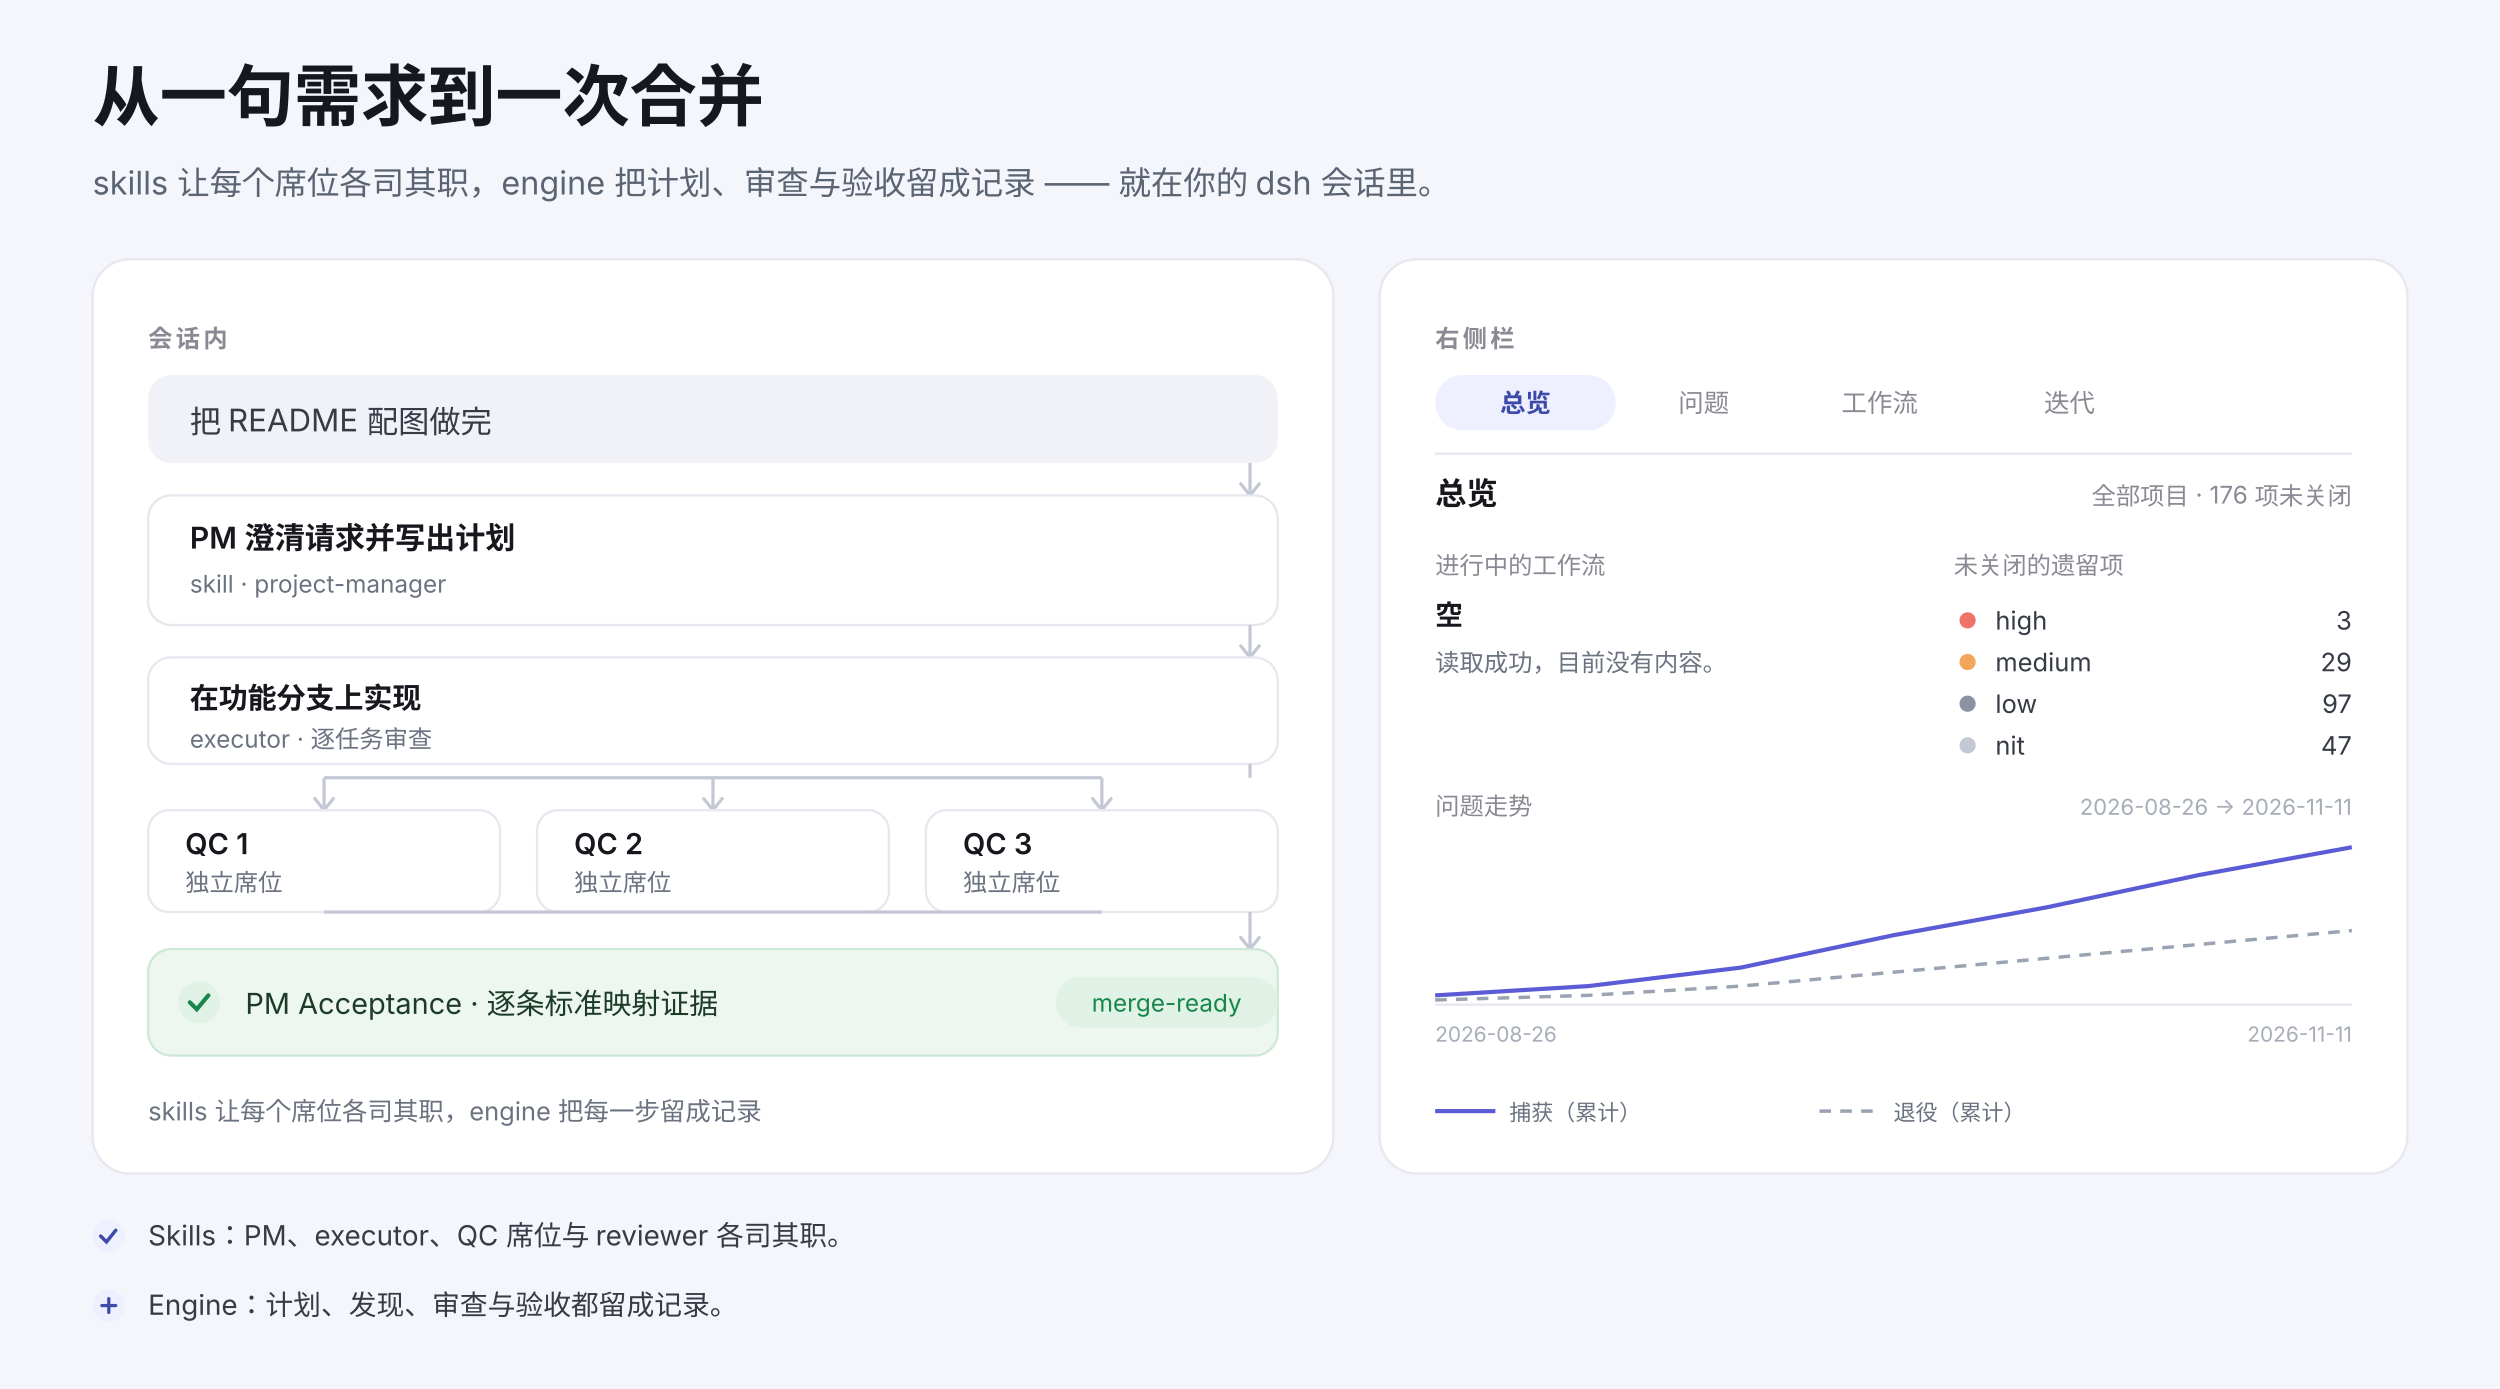
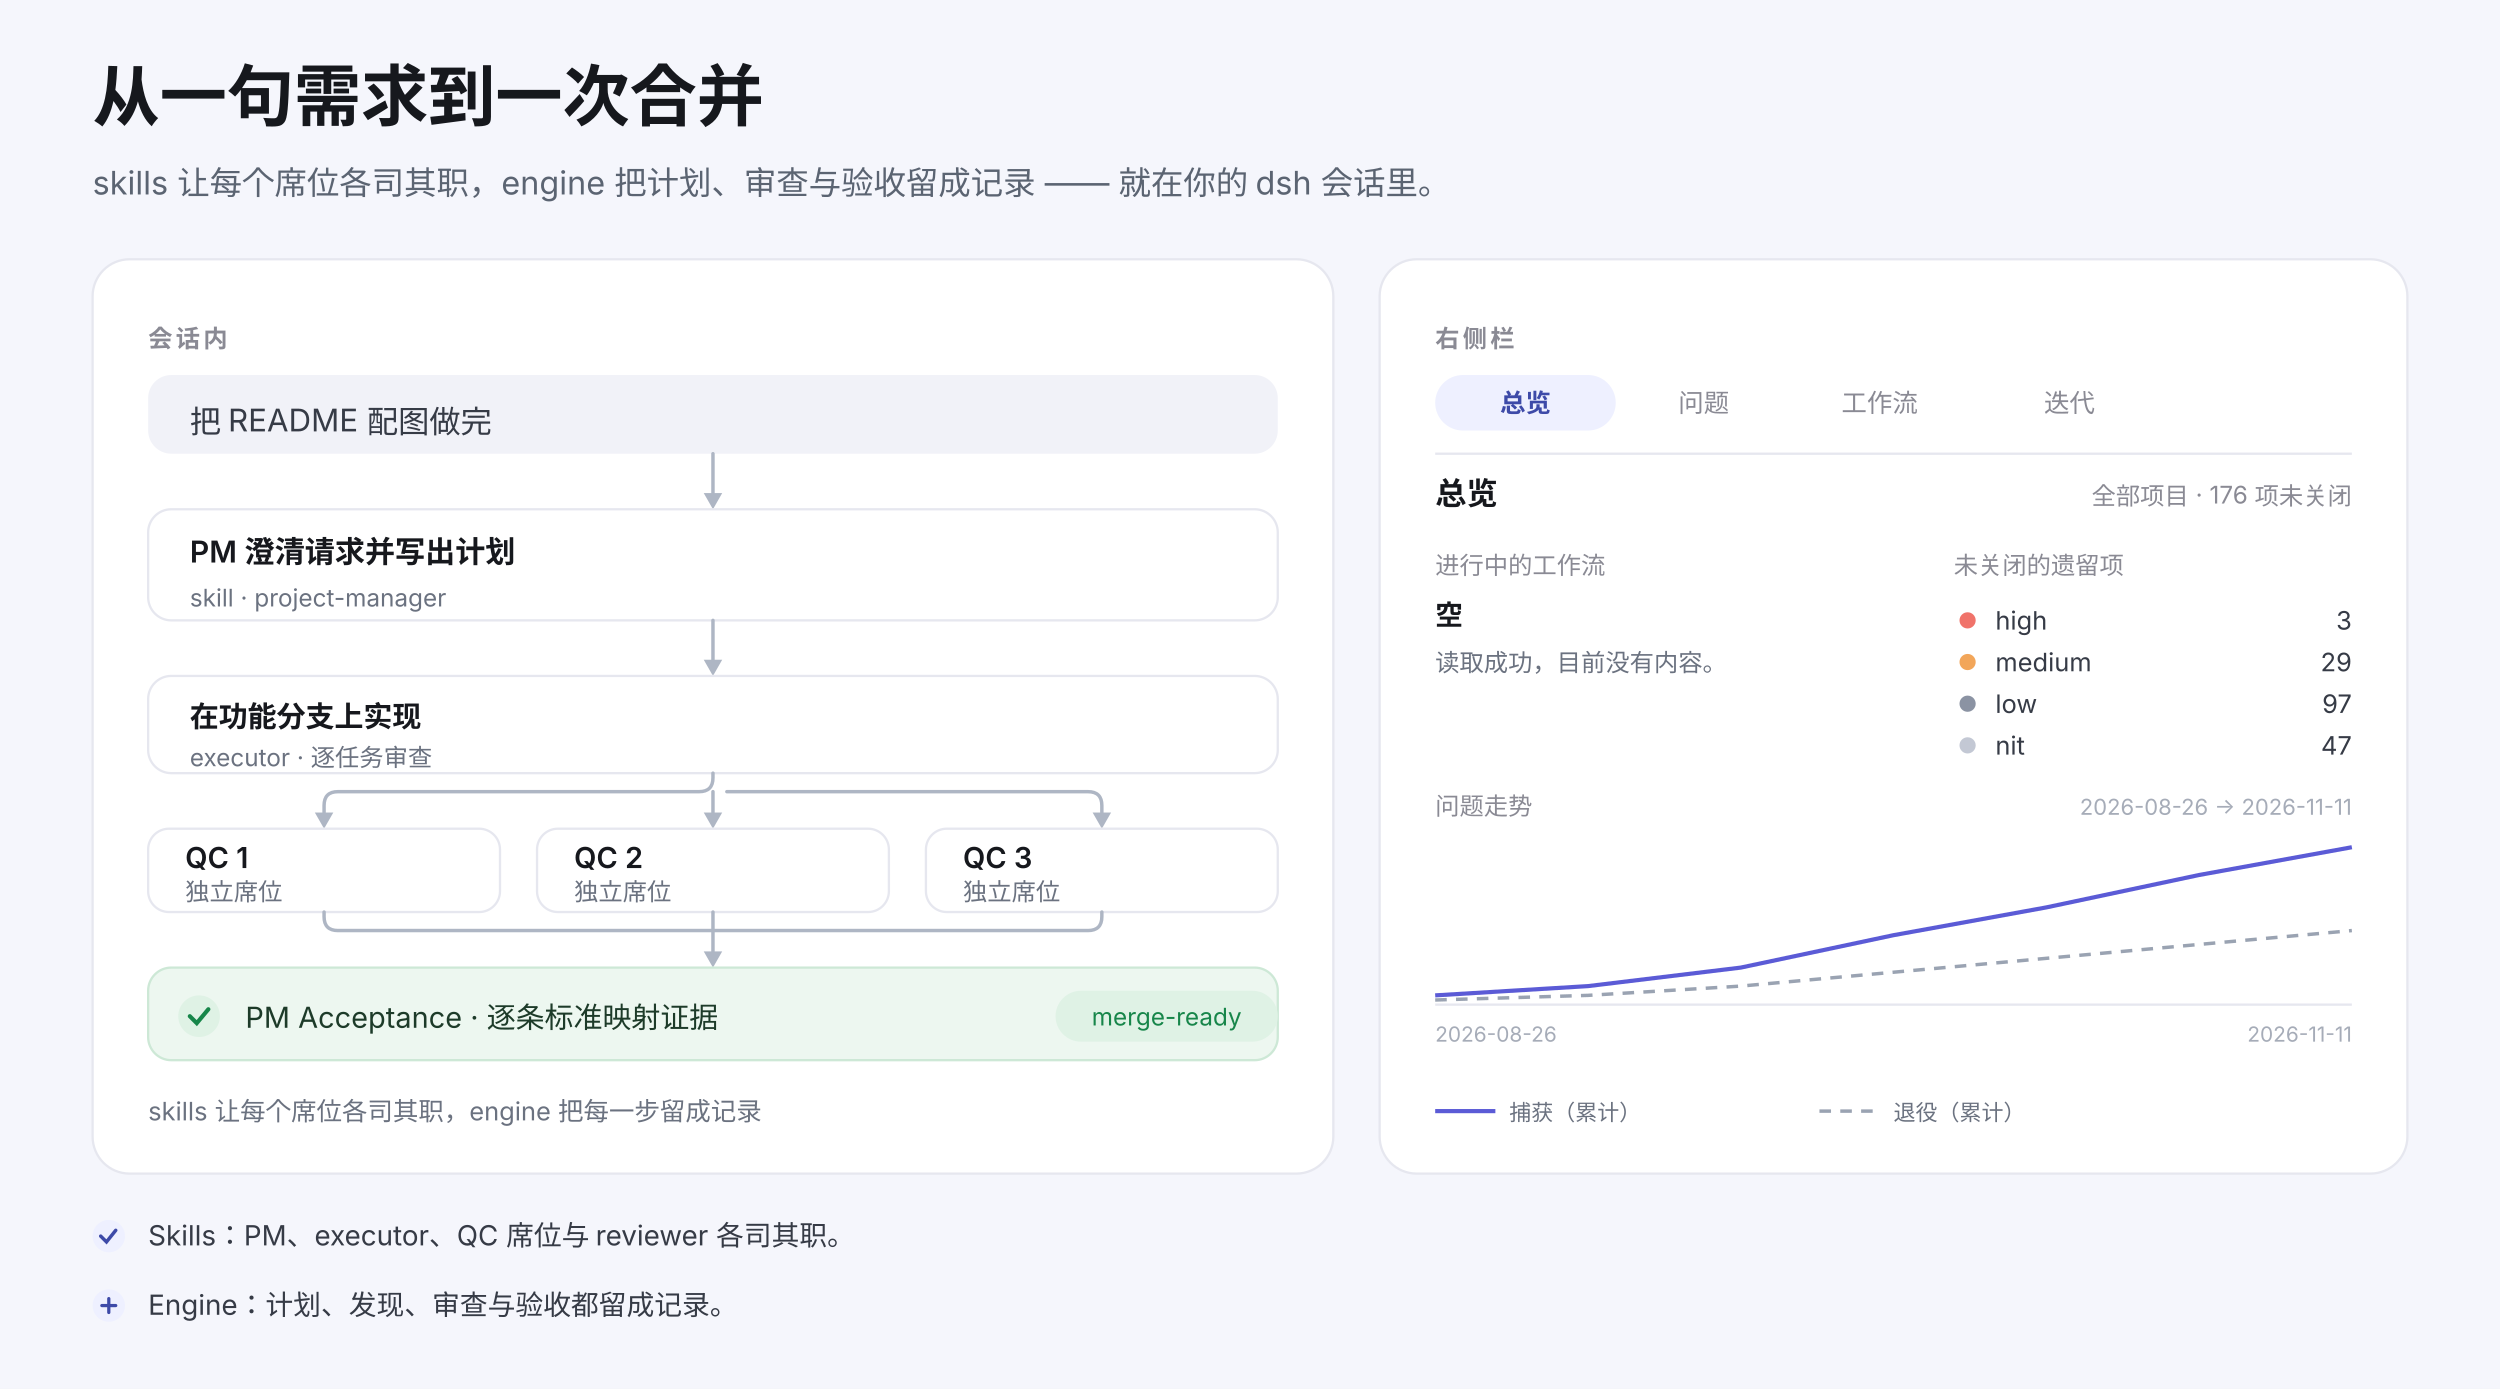
<svg xmlns="http://www.w3.org/2000/svg" width="1080" height="600" viewBox="0 0 1080 600" role="img" lang="zh-CN" aria-label="从一句需求到一次合并" font-family="-apple-system, 'SF Pro Text', 'Segoe UI', system-ui, 'PingFang SC', 'Microsoft YaHei', sans-serif">
  <rect width="1080" height="600" fill="#F5F6FC" />
  <text x="40" y="52" font-size="29" font-weight="600" fill="#16181D">从一句需求到一次合并</text>
  <text x="40" y="84" font-size="14" fill="#5B6472">skills 让每个席位各司其职，engine 把计划、审查与验收留成记录 —— 就在你的 dsh 会话里。</text>
  <rect x="40" y="112" width="536" height="395" rx="16" fill="#FFFFFF" stroke="#E6E7EF" />
  <text x="64" y="150" font-size="10.5" letter-spacing="1.4" font-weight="600" fill="#8A8A94">会话内</text>
-   <rect x="64" y="162" width="488" height="38" rx="10" fill="#F1F2F8" />
+   <rect x="64" y="162" width="488" height="34" rx="10" fill="#F1F2F8" />
  <text x="82" y="187" font-size="13.5" fill="#363B46">把 README 配图做完</text>
-   <line x1="540" y1="200" x2="540" y2="214" stroke="#C3C8D4" stroke-width="1.4" />
-   <path d="M536 209l4 5 4-5" stroke="#C3C8D4" stroke-width="1.4" fill="none" stroke-linecap="round" />
-   <rect x="64" y="214" width="488" height="56" rx="10" fill="#FFFFFF" stroke="#E6E7EF" />
-   <text x="82" y="237" font-size="13" font-weight="600" fill="#16181D">PM 澄清请求并写出计划</text>
-   <text x="82" y="256" font-size="10.5" fill="#6B7280">skill · project-manager</text>
-   <line x1="540" y1="270" x2="540" y2="284" stroke="#C3C8D4" stroke-width="1.4" />
-   <path d="M536 279l4 5 4-5" stroke="#C3C8D4" stroke-width="1.4" fill="none" stroke-linecap="round" />
-   <rect x="64" y="284" width="488" height="46" rx="10" fill="#FFFFFF" stroke="#E6E7EF" />
-   <text x="82" y="306" font-size="12.5" font-weight="600" fill="#16181D">在功能分支上实现</text>
-   <text x="82" y="323" font-size="10.5" fill="#6B7280">executor · 逐任务审查</text>
-   <line x1="540" y1="330" x2="540" y2="336" stroke="#C3C8D4" stroke-width="1.4" />
-   <line x1="140" y1="336" x2="476" y2="336" stroke="#C3C8D4" stroke-width="1.4" />
-   <line x1="140" y1="336" x2="140" y2="350" stroke="#C3C8D4" stroke-width="1.4" />
-   <path d="M136 345l4 5 4-5" stroke="#C3C8D4" stroke-width="1.4" fill="none" stroke-linecap="round" />
-   <rect x="64" y="350" width="152" height="44" rx="9" fill="#FFFFFF" stroke="#E6E7EF" />
-   <text x="80" y="369" font-size="12.5" font-weight="600" fill="#16181D">QC 1</text>
-   <text x="80" y="385" font-size="10.5" fill="#6B7280">独立席位</text>
-   <line x1="308" y1="336" x2="308" y2="350" stroke="#C3C8D4" stroke-width="1.4" />
-   <path d="M304 345l4 5 4-5" stroke="#C3C8D4" stroke-width="1.4" fill="none" stroke-linecap="round" />
-   <rect x="232" y="350" width="152" height="44" rx="9" fill="#FFFFFF" stroke="#E6E7EF" />
-   <text x="248" y="369" font-size="12.5" font-weight="600" fill="#16181D">QC 2</text>
-   <text x="248" y="385" font-size="10.5" fill="#6B7280">独立席位</text>
-   <line x1="476" y1="336" x2="476" y2="350" stroke="#C3C8D4" stroke-width="1.4" />
-   <path d="M472 345l4 5 4-5" stroke="#C3C8D4" stroke-width="1.4" fill="none" stroke-linecap="round" />
-   <rect x="400" y="350" width="152" height="44" rx="9" fill="#FFFFFF" stroke="#E6E7EF" />
-   <text x="416" y="369" font-size="12.5" font-weight="600" fill="#16181D">QC 3</text>
-   <text x="416" y="385" font-size="10.5" fill="#6B7280">独立席位</text>
-   <line x1="140" y1="394" x2="476" y2="394" stroke="#C3C8D4" stroke-width="1.4" />
-   <line x1="540" y1="394" x2="540" y2="410" stroke="#C3C8D4" stroke-width="1.4" />
-   <path d="M536 405l4 5 4-5" stroke="#C3C8D4" stroke-width="1.4" fill="none" stroke-linecap="round" />
-   <rect x="64" y="410" width="488" height="46" rx="10" fill="#EDF7F0" stroke="#CDE8D6" />
-   <circle cx="86" cy="433" r="9" fill="#DFF2E5" />
-   <path d="M82 433l3 3 5-6" stroke="#17864A" stroke-width="1.8" fill="none" stroke-linecap="round" />
-   <text x="106" y="438" font-size="12.5" fill="#1D3B29">PM Acceptance · 逐条标准映射证据</text>
-   <rect x="456" y="422" width="96" height="22" rx="11" fill="#DFF2E5" />
-   <text x="504" y="437" font-size="10.5" fill="#17864A" text-anchor="middle">merge-ready</text>
+   <path d="M308 196V213" fill="none" stroke="#AEB6C4" stroke-width="1.5" stroke-linecap="round" stroke-linejoin="round" />
+   <path d="M304 213h8l-4 7z" fill="#AEB6C4" />
+   <rect x="64" y="220" width="488" height="48" rx="10" fill="#FFFFFF" stroke="#E6E7EF" />
+   <text x="82" y="243" font-size="13" font-weight="600" fill="#16181D">PM 澄清请求并写出计划</text>
+   <text x="82" y="262" font-size="10.5" fill="#6B7280">skill · project-manager</text>
+   <path d="M308 268V285" fill="none" stroke="#AEB6C4" stroke-width="1.5" stroke-linecap="round" stroke-linejoin="round" />
+   <path d="M304 285h8l-4 7z" fill="#AEB6C4" />
+   <rect x="64" y="292" width="488" height="42" rx="10" fill="#FFFFFF" stroke="#E6E7EF" />
+   <text x="82" y="314" font-size="12.5" font-weight="600" fill="#16181D">在功能分支上实现</text>
+   <text x="82" y="331" font-size="10.5" fill="#6B7280">executor · 逐任务审查</text>
+   <path d="M308 334V336Q308 342 302 342H146Q140 342 140 348V351" fill="none" stroke="#AEB6C4" stroke-width="1.5" stroke-linecap="round" stroke-linejoin="round" />
+   <path d="M136 351h8l-4 7z" fill="#AEB6C4" />
+   <path d="M314 342H470Q476 342 476 348V351" fill="none" stroke="#AEB6C4" stroke-width="1.5" stroke-linecap="round" stroke-linejoin="round" />
+   <path d="M472 351h8l-4 7z" fill="#AEB6C4" />
+   <path d="M308 342V351" fill="none" stroke="#AEB6C4" stroke-width="1.5" stroke-linecap="round" stroke-linejoin="round" />
+   <path d="M304 351h8l-4 7z" fill="#AEB6C4" />
+   <rect x="64" y="358" width="152" height="36" rx="9" fill="#FFFFFF" stroke="#E6E7EF" />
+   <text x="80" y="375" font-size="12.5" font-weight="600" fill="#16181D">QC 1</text>
+   <text x="80" y="389" font-size="10.5" fill="#6B7280">独立席位</text>
+   <rect x="232" y="358" width="152" height="36" rx="9" fill="#FFFFFF" stroke="#E6E7EF" />
+   <text x="248" y="375" font-size="12.5" font-weight="600" fill="#16181D">QC 2</text>
+   <text x="248" y="389" font-size="10.5" fill="#6B7280">独立席位</text>
+   <rect x="400" y="358" width="152" height="36" rx="9" fill="#FFFFFF" stroke="#E6E7EF" />
+   <text x="416" y="375" font-size="12.5" font-weight="600" fill="#16181D">QC 3</text>
+   <text x="416" y="389" font-size="10.5" fill="#6B7280">独立席位</text>
+   <path d="M140 394V396Q140 402 146 402H470Q476 402 476 396V394" fill="none" stroke="#AEB6C4" stroke-width="1.5" stroke-linecap="round" stroke-linejoin="round" />
+   <path d="M308 394V411" fill="none" stroke="#AEB6C4" stroke-width="1.5" stroke-linecap="round" stroke-linejoin="round" />
+   <path d="M304 411h8l-4 7z" fill="#AEB6C4" />
+   <rect x="64" y="418" width="488" height="40" rx="10" fill="#EDF7F0" stroke="#CDE8D6" />
+   <circle cx="86" cy="439" r="9" fill="#DFF2E5" />
+   <path d="M82 439l3 3 5-6" stroke="#17864A" stroke-width="1.8" fill="none" stroke-linecap="round" />
+   <text x="106" y="444" font-size="12.5" fill="#1D3B29">PM Acceptance · 逐条标准映射证据</text>
+   <rect x="456" y="428" width="96" height="22" rx="11" fill="#DFF2E5" />
+   <text x="504" y="443" font-size="10.5" fill="#17864A" text-anchor="middle">merge-ready</text>
  <text x="64" y="484" font-size="11" fill="#6B7280">skills 让每个席位各司其职，engine 把每一步留成记录</text>
  <rect x="596" y="112" width="444" height="395" rx="16" fill="#FFFFFF" stroke="#E6E7EF" />
  <text x="620" y="150" font-size="10.5" letter-spacing="1.4" font-weight="600" fill="#8A8A94">右侧栏</text>
  <rect x="620" y="162" width="78" height="24" rx="12" fill="#EEF0FF" />
  <text x="659" y="178" font-size="11" fill="#3D4AA8" text-anchor="middle" font-weight="600">总览</text>
  <rect x="706" y="162" width="60" height="24" rx="12" fill="transparent" />
  <text x="736" y="178" font-size="11" fill="#8A8A94" text-anchor="middle" font-weight="400">问题</text>
  <rect x="774" y="162" width="76" height="24" rx="12" fill="transparent" />
  <text x="812" y="178" font-size="11" fill="#8A8A94" text-anchor="middle" font-weight="400">工作流</text>
  <rect x="858" y="162" width="72" height="24" rx="12" fill="transparent" />
  <text x="894" y="178" font-size="11" fill="#8A8A94" text-anchor="middle" font-weight="400">迭代</text>
  <line x1="620" y1="196" x2="1016" y2="196" stroke="#E6E7EF" />
  <text x="620" y="218" font-size="13.5" font-weight="600" fill="#16181D">总览</text>
  <text x="1016" y="218" font-size="10.5" fill="#8A8A94" text-anchor="end">全部项目 · 176 项未关闭</text>
  <text x="620" y="248" font-size="10.5" fill="#8A8A94">进行中的工作流</text>
  <text x="620" y="270" font-size="12" font-weight="600" fill="#16181D">空</text>
  <text x="620" y="290" font-size="10.5" fill="#6B7280">读取成功，目前没有内容。</text>
  <text x="844" y="248" font-size="10.5" fill="#8A8A94">未关闭的遗留项</text>
  <circle cx="850" cy="268" r="3.5" fill="#F0736A" />
  <text x="862" y="272" font-size="11" fill="#363B46">high</text>
  <text x="1016" y="272" font-size="11" fill="#363B46" text-anchor="end">3</text>
  <circle cx="850" cy="286" r="3.5" fill="#F2A65A" />
  <text x="862" y="290" font-size="11" fill="#363B46">medium</text>
  <text x="1016" y="290" font-size="11" fill="#363B46" text-anchor="end">29</text>
  <circle cx="850" cy="304" r="3.5" fill="#8B93A3" />
  <text x="862" y="308" font-size="11" fill="#363B46">low</text>
  <text x="1016" y="308" font-size="11" fill="#363B46" text-anchor="end">97</text>
  <circle cx="850" cy="322" r="3.5" fill="#C3C8D4" />
  <text x="862" y="326" font-size="11" fill="#363B46">nit</text>
  <text x="1016" y="326" font-size="11" fill="#363B46" text-anchor="end">47</text>
  <text x="620" y="352" font-size="10.5" fill="#8A8A94">问题走势</text>
  <text x="1016" y="352" font-size="9.5" fill="#A6ACB8" text-anchor="end">2026-08-26 → 2026-11-11</text>
  <line x1="620" y1="434" x2="1016" y2="434" stroke="#E6E7EF" />
  <path d="M620 430 L686 426 L752 418 L818 404 L884 392 L950 378 L1016 366" fill="none" stroke="#5B5BD6" stroke-width="1.8" stroke-linejoin="round" />
  <path d="M620 432 L686 430 L752 426 L818 420 L884 414 L950 408 L1016 402" fill="none" stroke="#9AA3B2" stroke-width="1.5" stroke-dasharray="5 4" />
  <text x="620" y="450" font-size="9" fill="#A6ACB8">2026-08-26</text>
  <text x="1016" y="450" font-size="9" fill="#A6ACB8" text-anchor="end">2026-11-11</text>
  <line x1="620" y1="480" x2="646" y2="480" stroke="#5B5BD6" stroke-width="1.8" />
  <text x="652" y="484" font-size="9.5" fill="#6B7280">捕获（累计）</text>
  <line x1="786" y1="480" x2="812" y2="480" stroke="#9AA3B2" stroke-width="1.5" stroke-dasharray="5 4" />
  <text x="818" y="484" font-size="9.5" fill="#6B7280">退役（累计）</text>
  <circle cx="47" cy="534" r="7" fill="#EEF0FF" />
  <path d="M43.5 534l2.5 2.5 4-5" stroke="#3D4AA8" stroke-width="1.5" fill="none" stroke-linecap="round" />
  <text x="64" y="538" font-size="12" fill="#363B46">Skills：PM、executor、QC 席位与 reviewer 各司其职。</text>
  <circle cx="47" cy="564" r="7" fill="#EEF0FF" />
  <path d="M44 564h6M47 561v6" stroke="#3D4AA8" stroke-width="1.4" stroke-linecap="round" />
  <text x="64" y="568" font-size="12" fill="#363B46">Engine：计划、发现、审查与验收都留成记录。</text>
</svg>
